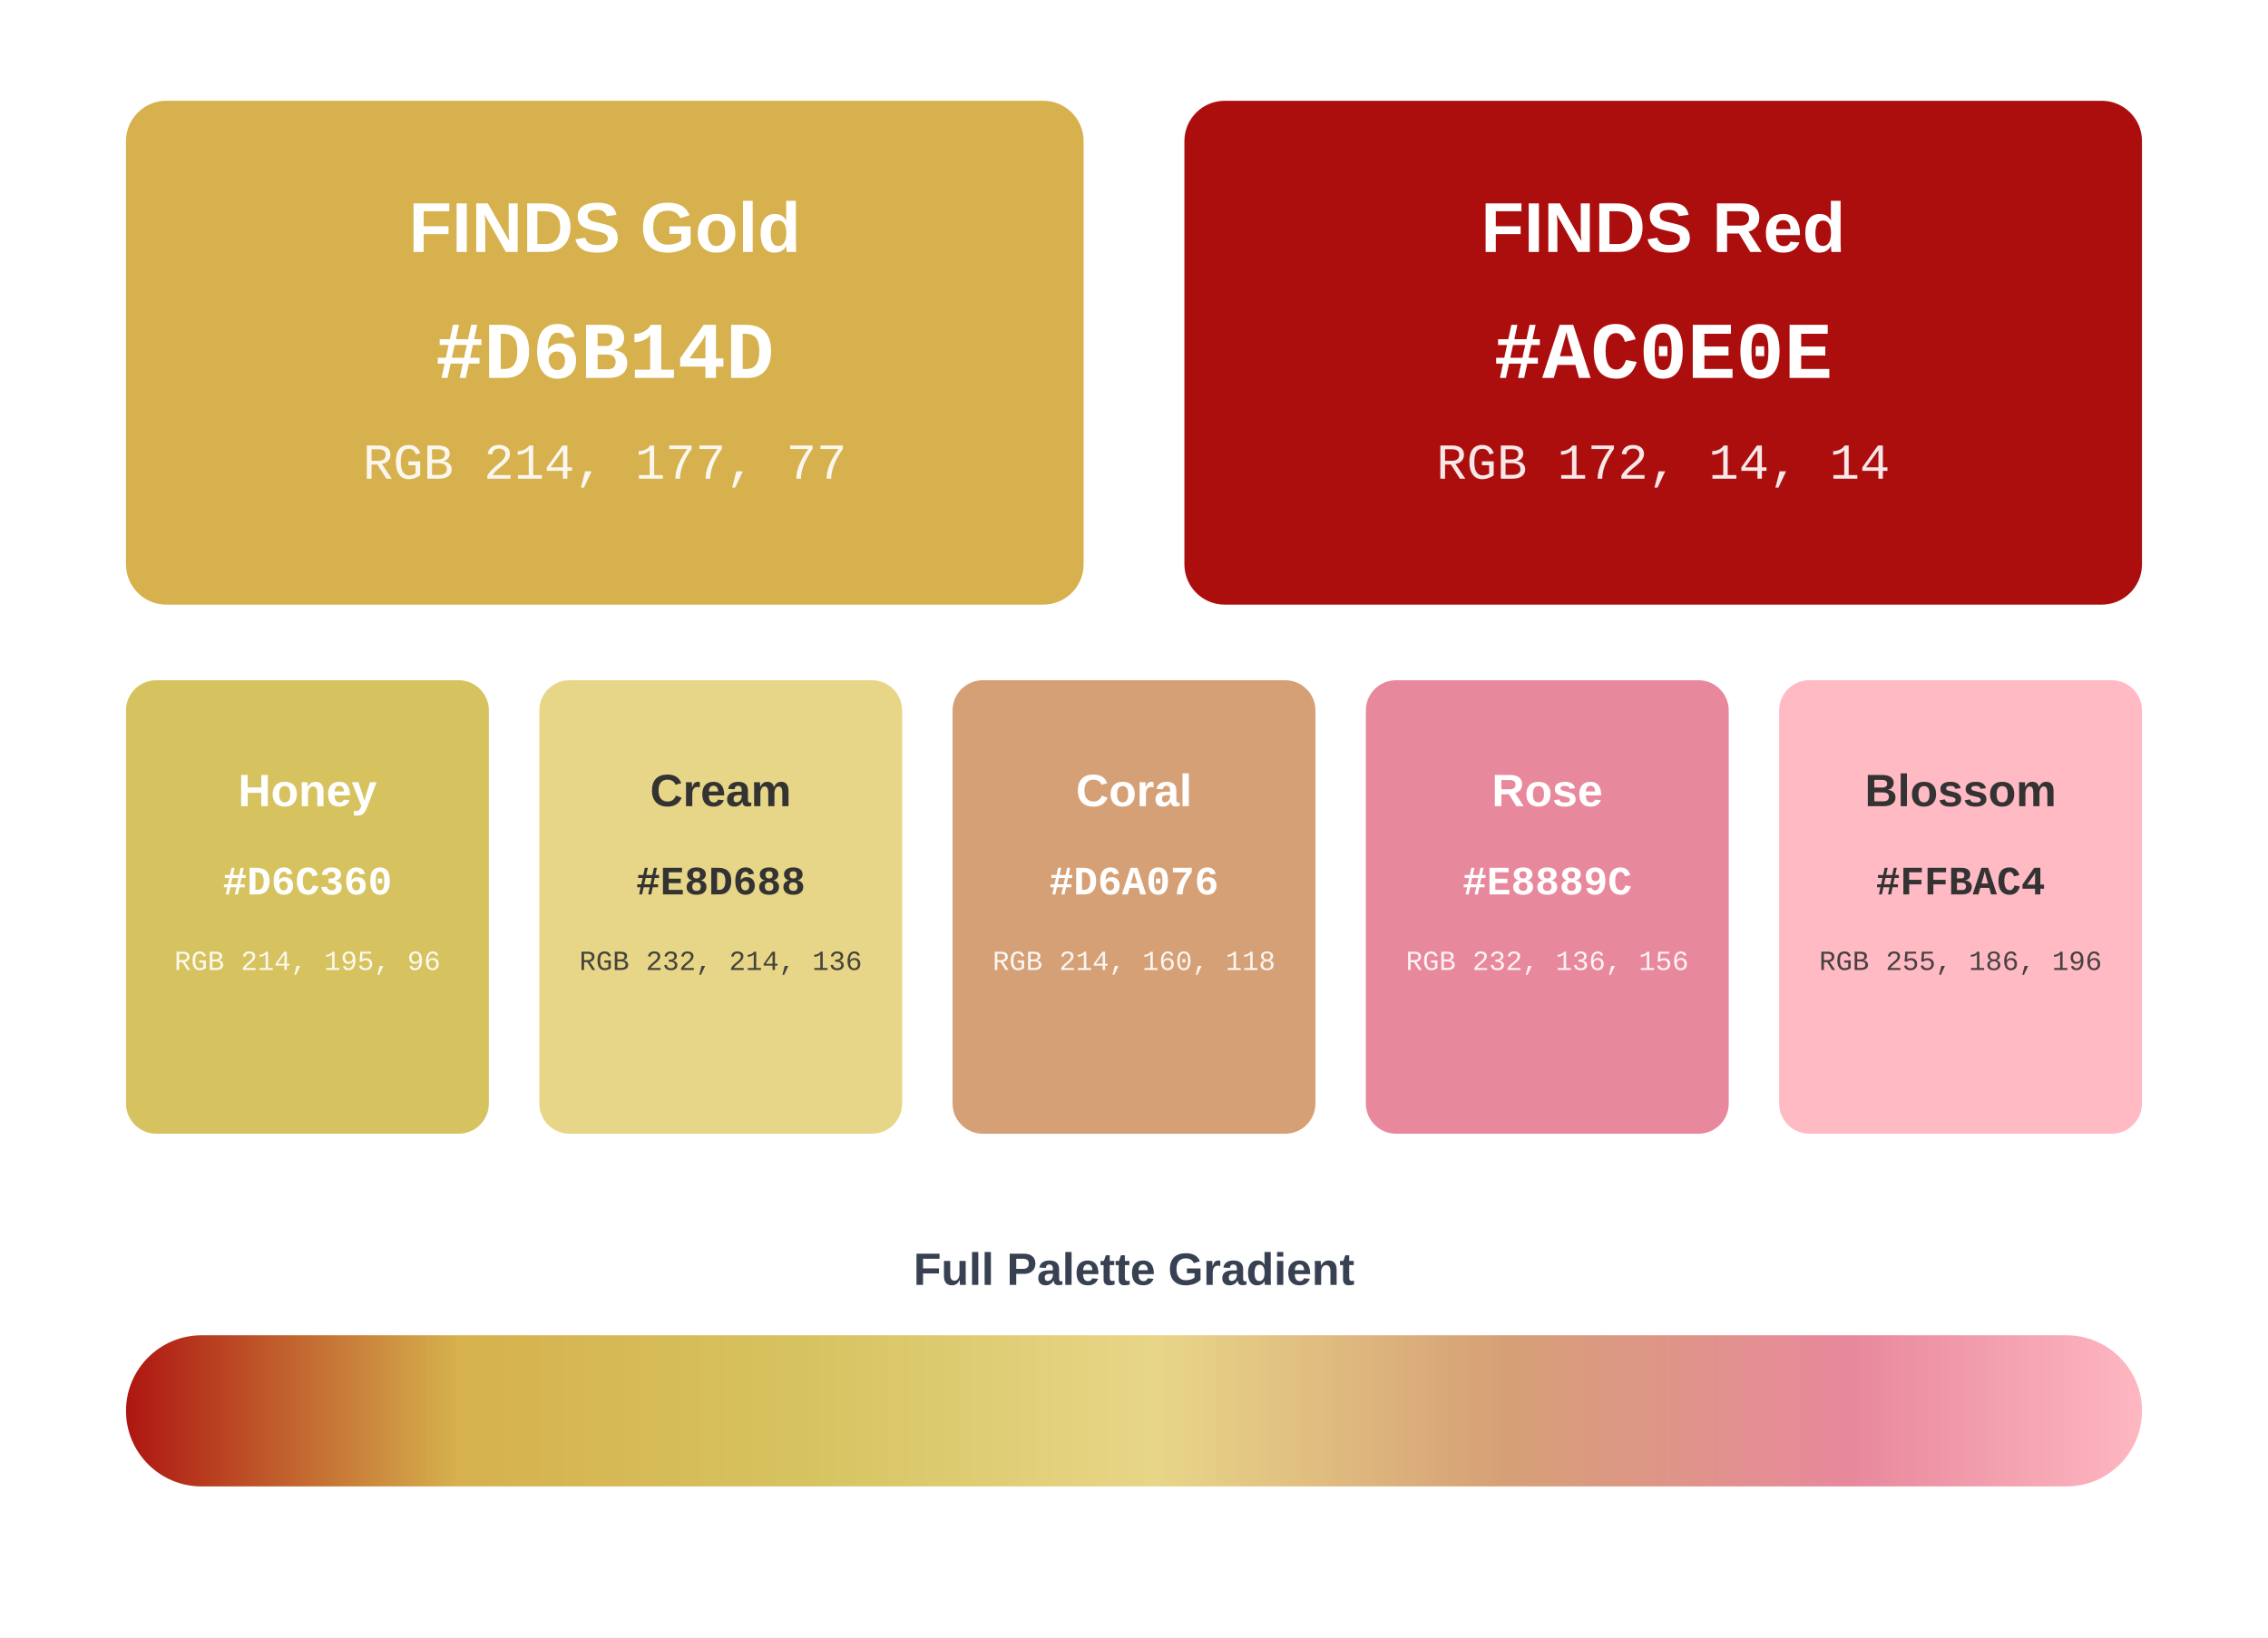
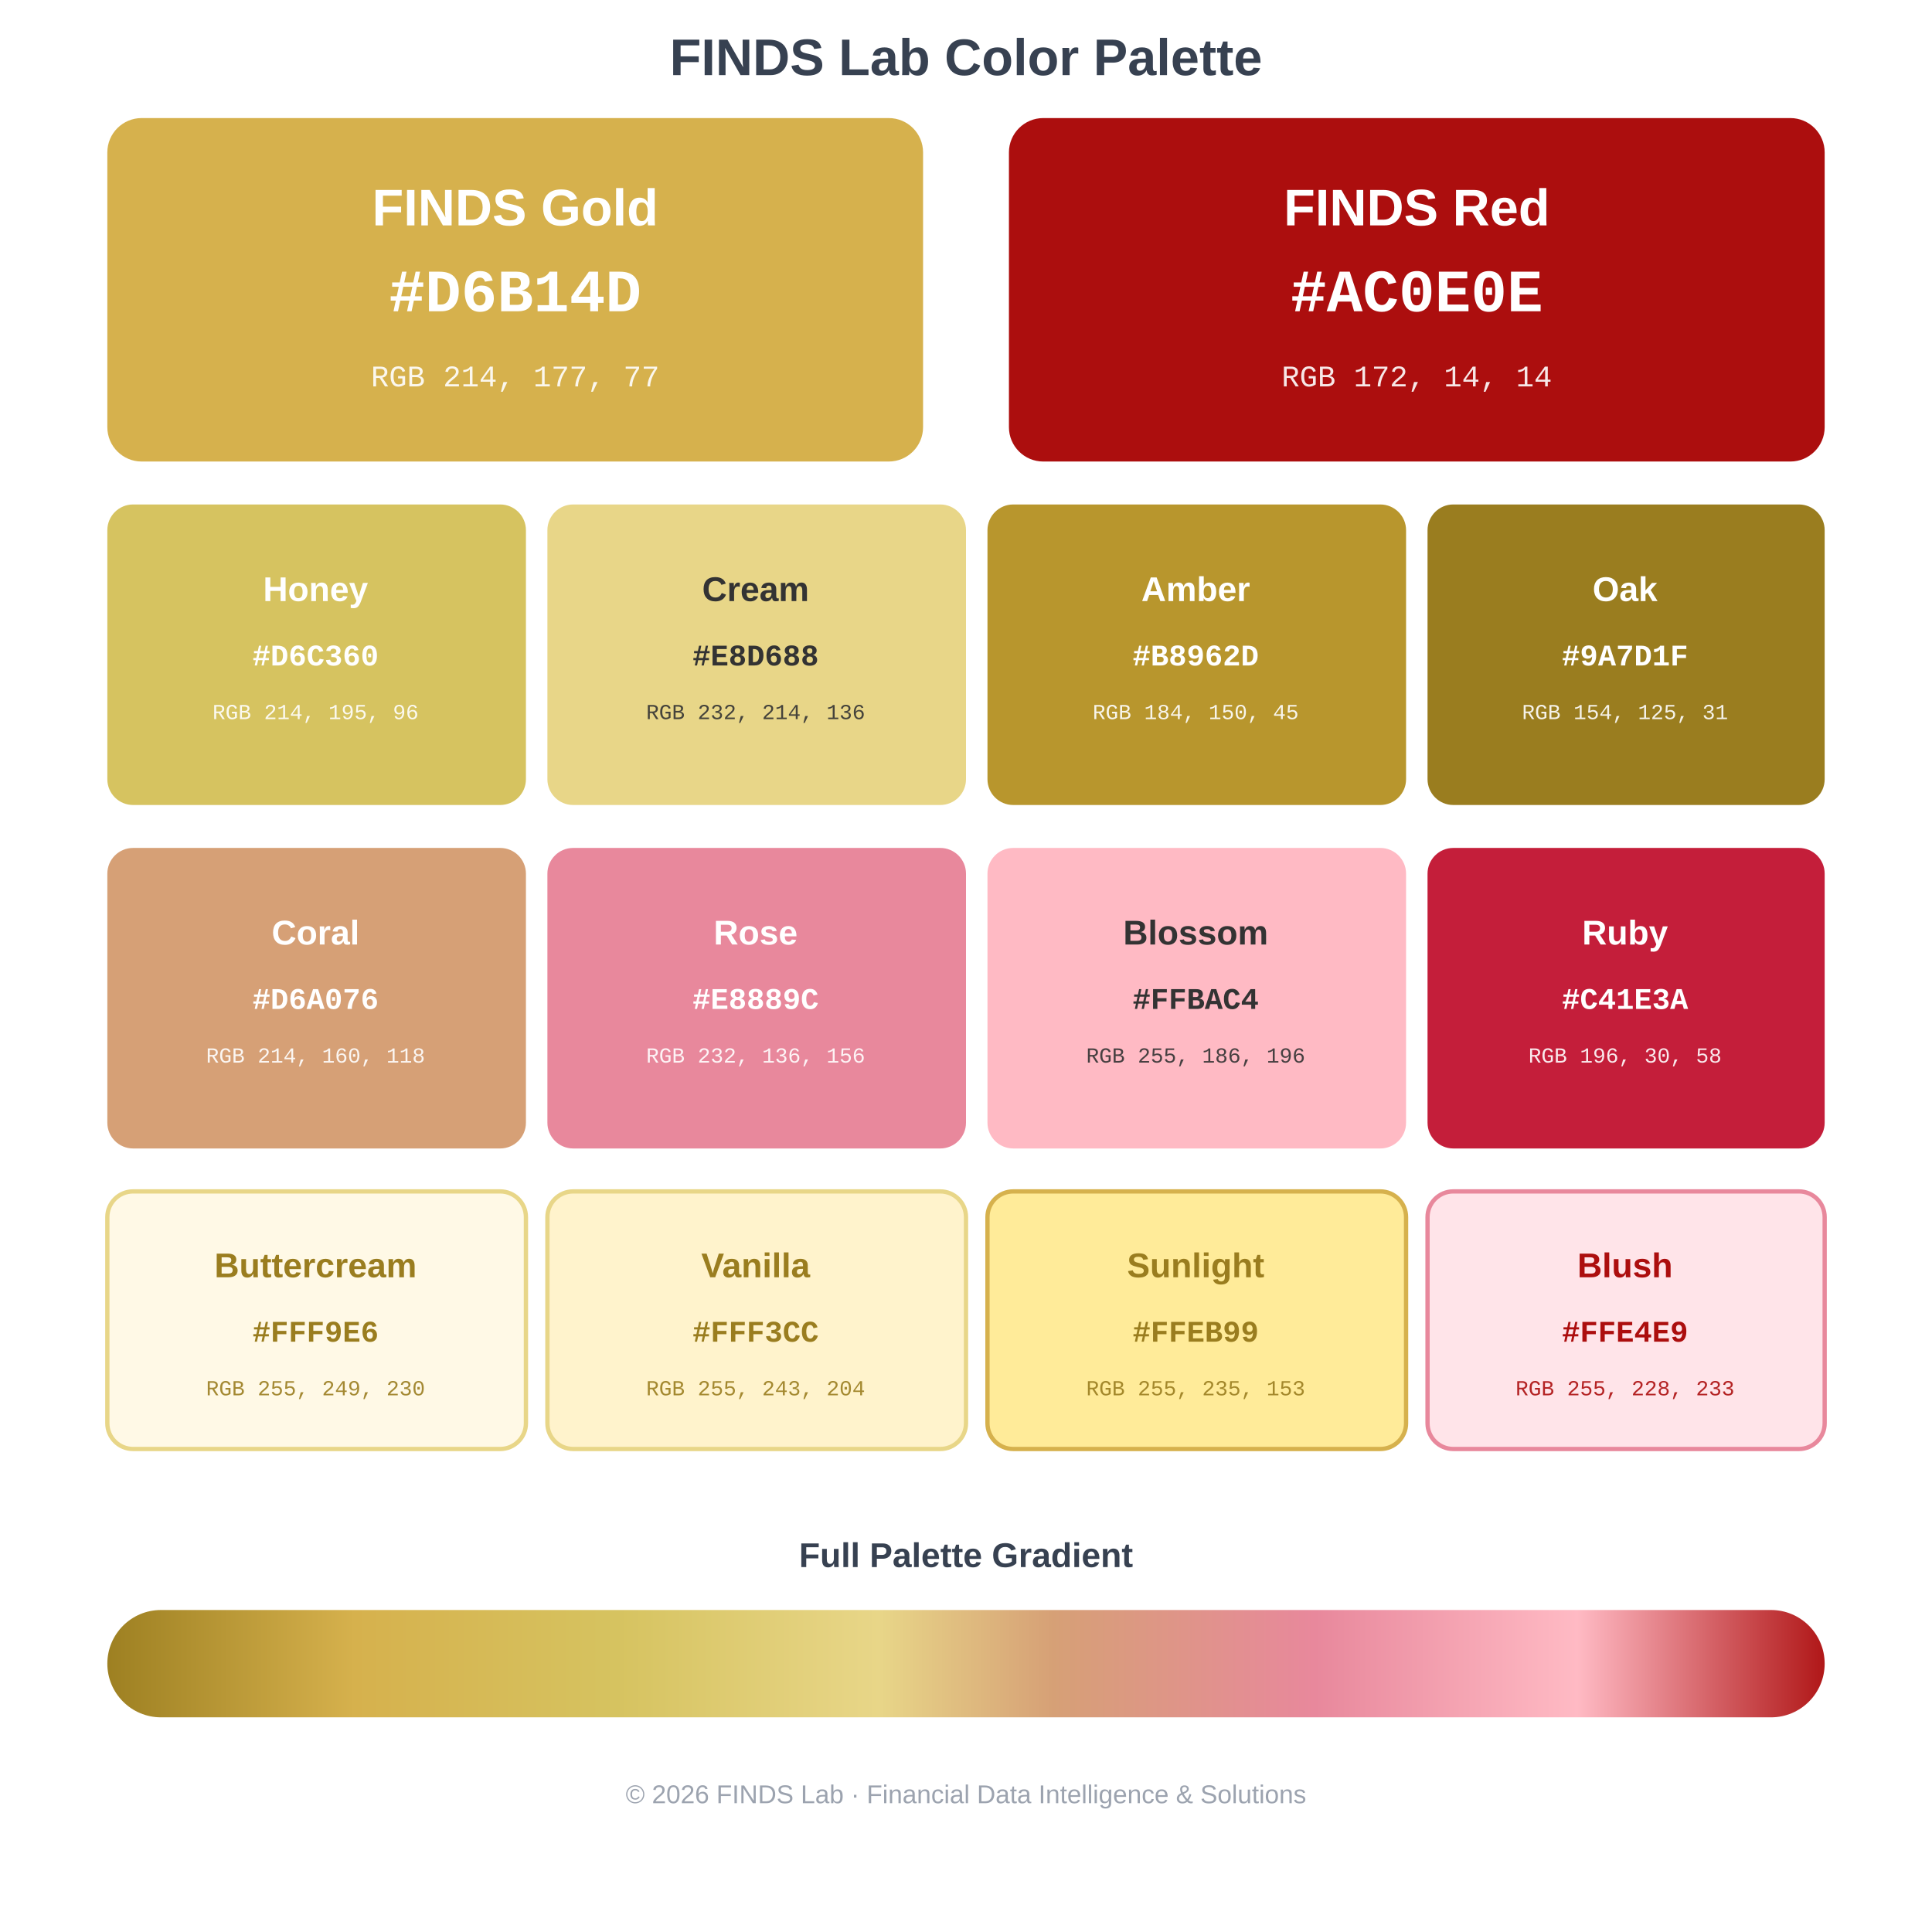
- <svg xmlns="http://www.w3.org/2000/svg" viewBox="0 0 900 650">
-   <rect width="900" height="650" fill="#ffffff" />
-   <rect x="50" y="40" width="380" height="200" rx="16" fill="#D6B14D" />
-   <text x="240" y="100" font-family="Arial, sans-serif" font-size="28" font-weight="bold" fill="white" text-anchor="middle">FINDS Gold</text>
-   <text x="240" y="150" font-family="Courier New, monospace" font-size="32" font-weight="bold" fill="white" text-anchor="middle">#D6B14D</text>
-   <text x="240" y="190" font-family="Courier New, monospace" font-size="20" fill="white" text-anchor="middle" opacity="0.9">RGB 214, 177, 77</text>
-   <rect x="470" y="40" width="380" height="200" rx="16" fill="#AC0E0E" />
-   <text x="660" y="100" font-family="Arial, sans-serif" font-size="28" font-weight="bold" fill="white" text-anchor="middle">FINDS Red</text>
-   <text x="660" y="150" font-family="Courier New, monospace" font-size="32" font-weight="bold" fill="white" text-anchor="middle">#AC0E0E</text>
-   <text x="660" y="190" font-family="Courier New, monospace" font-size="20" fill="white" text-anchor="middle" opacity="0.9">RGB 172, 14, 14</text>
-   <rect x="50" y="270" width="144" height="180" rx="12" fill="#D6C360" />
-   <text x="122" y="320" font-family="Arial, sans-serif" font-size="18" font-weight="bold" fill="white" text-anchor="middle">Honey</text>
-   <text x="122" y="355" font-family="Courier New, monospace" font-size="16" font-weight="bold" fill="white" text-anchor="middle">#D6C360</text>
-   <text x="122" y="385" font-family="Courier New, monospace" font-size="11" fill="white" text-anchor="middle" opacity="0.9">RGB 214, 195, 96</text>
-   <rect x="214" y="270" width="144" height="180" rx="12" fill="#E8D688" />
-   <text x="286" y="320" font-family="Arial, sans-serif" font-size="18" font-weight="bold" fill="#333" text-anchor="middle">Cream</text>
-   <text x="286" y="355" font-family="Courier New, monospace" font-size="16" font-weight="bold" fill="#333" text-anchor="middle">#E8D688</text>
-   <text x="286" y="385" font-family="Courier New, monospace" font-size="11" fill="#333" text-anchor="middle" opacity="0.9">RGB 232, 214, 136</text>
-   <rect x="378" y="270" width="144" height="180" rx="12" fill="#D6A076" />
-   <text x="450" y="320" font-family="Arial, sans-serif" font-size="18" font-weight="bold" fill="white" text-anchor="middle">Coral</text>
-   <text x="450" y="355" font-family="Courier New, monospace" font-size="16" font-weight="bold" fill="white" text-anchor="middle">#D6A076</text>
-   <text x="450" y="385" font-family="Courier New, monospace" font-size="11" fill="white" text-anchor="middle" opacity="0.9">RGB 214, 160, 118</text>
-   <rect x="542" y="270" width="144" height="180" rx="12" fill="#E8889C" />
-   <text x="614" y="320" font-family="Arial, sans-serif" font-size="18" font-weight="bold" fill="white" text-anchor="middle">Rose</text>
-   <text x="614" y="355" font-family="Courier New, monospace" font-size="16" font-weight="bold" fill="white" text-anchor="middle">#E8889C</text>
-   <text x="614" y="385" font-family="Courier New, monospace" font-size="11" fill="white" text-anchor="middle" opacity="0.9">RGB 232, 136, 156</text>
-   <rect x="706" y="270" width="144" height="180" rx="12" fill="#FFBAC4" />
-   <text x="778" y="320" font-family="Arial, sans-serif" font-size="18" font-weight="bold" fill="#333" text-anchor="middle">Blossom</text>
-   <text x="778" y="355" font-family="Courier New, monospace" font-size="16" font-weight="bold" fill="#333" text-anchor="middle">#FFBAC4</text>
-   <text x="778" y="385" font-family="Courier New, monospace" font-size="11" fill="#333" text-anchor="middle" opacity="0.9">RGB 255, 186, 196</text>
+ <svg xmlns="http://www.w3.org/2000/svg" viewBox="0 0 900 900">
+   <rect width="900" height="900" fill="#ffffff" />
+   <text x="450" y="35" font-family="Arial, sans-serif" font-size="24" font-weight="bold" fill="#374151" text-anchor="middle">FINDS Lab Color Palette</text>
+   <rect x="50" y="55" width="380" height="160" rx="16" fill="#D6B14D" />
+   <text x="240" y="105" font-family="Arial, sans-serif" font-size="24" font-weight="bold" fill="white" text-anchor="middle">FINDS Gold</text>
+   <text x="240" y="145" font-family="Courier New, monospace" font-size="28" font-weight="bold" fill="white" text-anchor="middle">#D6B14D</text>
+   <text x="240" y="180" font-family="Courier New, monospace" font-size="14" fill="white" text-anchor="middle" opacity="0.9">RGB 214, 177, 77</text>
+   <rect x="470" y="55" width="380" height="160" rx="16" fill="#AC0E0E" />
+   <text x="660" y="105" font-family="Arial, sans-serif" font-size="24" font-weight="bold" fill="white" text-anchor="middle">FINDS Red</text>
+   <text x="660" y="145" font-family="Courier New, monospace" font-size="28" font-weight="bold" fill="white" text-anchor="middle">#AC0E0E</text>
+   <text x="660" y="180" font-family="Courier New, monospace" font-size="14" fill="white" text-anchor="middle" opacity="0.9">RGB 172, 14, 14</text>
+   <rect x="50" y="235" width="195" height="140" rx="12" fill="#D6C360" />
+   <text x="147" y="280" font-family="Arial, sans-serif" font-size="16" font-weight="bold" fill="white" text-anchor="middle">Honey</text>
+   <text x="147" y="310" font-family="Courier New, monospace" font-size="14" font-weight="bold" fill="white" text-anchor="middle">#D6C360</text>
+   <text x="147" y="335" font-family="Courier New, monospace" font-size="10" fill="white" text-anchor="middle" opacity="0.9">RGB 214, 195, 96</text>
+   <rect x="255" y="235" width="195" height="140" rx="12" fill="#E8D688" />
+   <text x="352" y="280" font-family="Arial, sans-serif" font-size="16" font-weight="bold" fill="#333" text-anchor="middle">Cream</text>
+   <text x="352" y="310" font-family="Courier New, monospace" font-size="14" font-weight="bold" fill="#333" text-anchor="middle">#E8D688</text>
+   <text x="352" y="335" font-family="Courier New, monospace" font-size="10" fill="#333" text-anchor="middle" opacity="0.9">RGB 232, 214, 136</text>
+   <rect x="460" y="235" width="195" height="140" rx="12" fill="#B8962D" />
+   <text x="557" y="280" font-family="Arial, sans-serif" font-size="16" font-weight="bold" fill="white" text-anchor="middle">Amber</text>
+   <text x="557" y="310" font-family="Courier New, monospace" font-size="14" font-weight="bold" fill="white" text-anchor="middle">#B8962D</text>
+   <text x="557" y="335" font-family="Courier New, monospace" font-size="10" fill="white" text-anchor="middle" opacity="0.9">RGB 184, 150, 45</text>
+   <rect x="665" y="235" width="185" height="140" rx="12" fill="#9A7D1F" />
+   <text x="757" y="280" font-family="Arial, sans-serif" font-size="16" font-weight="bold" fill="white" text-anchor="middle">Oak</text>
+   <text x="757" y="310" font-family="Courier New, monospace" font-size="14" font-weight="bold" fill="white" text-anchor="middle">#9A7D1F</text>
+   <text x="757" y="335" font-family="Courier New, monospace" font-size="10" fill="white" text-anchor="middle" opacity="0.9">RGB 154, 125, 31</text>
+   <rect x="50" y="395" width="195" height="140" rx="12" fill="#D6A076" />
+   <text x="147" y="440" font-family="Arial, sans-serif" font-size="16" font-weight="bold" fill="white" text-anchor="middle">Coral</text>
+   <text x="147" y="470" font-family="Courier New, monospace" font-size="14" font-weight="bold" fill="white" text-anchor="middle">#D6A076</text>
+   <text x="147" y="495" font-family="Courier New, monospace" font-size="10" fill="white" text-anchor="middle" opacity="0.9">RGB 214, 160, 118</text>
+   <rect x="255" y="395" width="195" height="140" rx="12" fill="#E8889C" />
+   <text x="352" y="440" font-family="Arial, sans-serif" font-size="16" font-weight="bold" fill="white" text-anchor="middle">Rose</text>
+   <text x="352" y="470" font-family="Courier New, monospace" font-size="14" font-weight="bold" fill="white" text-anchor="middle">#E8889C</text>
+   <text x="352" y="495" font-family="Courier New, monospace" font-size="10" fill="white" text-anchor="middle" opacity="0.9">RGB 232, 136, 156</text>
+   <rect x="460" y="395" width="195" height="140" rx="12" fill="#FFBAC4" />
+   <text x="557" y="440" font-family="Arial, sans-serif" font-size="16" font-weight="bold" fill="#333" text-anchor="middle">Blossom</text>
+   <text x="557" y="470" font-family="Courier New, monospace" font-size="14" font-weight="bold" fill="#333" text-anchor="middle">#FFBAC4</text>
+   <text x="557" y="495" font-family="Courier New, monospace" font-size="10" fill="#333" text-anchor="middle" opacity="0.9">RGB 255, 186, 196</text>
+   <rect x="665" y="395" width="185" height="140" rx="12" fill="#C41E3A" />
+   <text x="757" y="440" font-family="Arial, sans-serif" font-size="16" font-weight="bold" fill="white" text-anchor="middle">Ruby</text>
+   <text x="757" y="470" font-family="Courier New, monospace" font-size="14" font-weight="bold" fill="white" text-anchor="middle">#C41E3A</text>
+   <text x="757" y="495" font-family="Courier New, monospace" font-size="10" fill="white" text-anchor="middle" opacity="0.9">RGB 196, 30, 58</text>
+   <rect x="50" y="555" width="195" height="120" rx="12" fill="#FFF9E6" stroke="#E8D688" stroke-width="2" />
+   <text x="147" y="595" font-family="Arial, sans-serif" font-size="16" font-weight="bold" fill="#9A7D1F" text-anchor="middle">Buttercream</text>
+   <text x="147" y="625" font-family="Courier New, monospace" font-size="14" font-weight="bold" fill="#9A7D1F" text-anchor="middle">#FFF9E6</text>
+   <text x="147" y="650" font-family="Courier New, monospace" font-size="10" fill="#9A7D1F" text-anchor="middle" opacity="0.9">RGB 255, 249, 230</text>
+   <rect x="255" y="555" width="195" height="120" rx="12" fill="#FFF3CC" stroke="#E8D688" stroke-width="2" />
+   <text x="352" y="595" font-family="Arial, sans-serif" font-size="16" font-weight="bold" fill="#9A7D1F" text-anchor="middle">Vanilla</text>
+   <text x="352" y="625" font-family="Courier New, monospace" font-size="14" font-weight="bold" fill="#9A7D1F" text-anchor="middle">#FFF3CC</text>
+   <text x="352" y="650" font-family="Courier New, monospace" font-size="10" fill="#9A7D1F" text-anchor="middle" opacity="0.9">RGB 255, 243, 204</text>
+   <rect x="460" y="555" width="195" height="120" rx="12" fill="#FFEB99" stroke="#D6B14D" stroke-width="2" />
+   <text x="557" y="595" font-family="Arial, sans-serif" font-size="16" font-weight="bold" fill="#9A7D1F" text-anchor="middle">Sunlight</text>
+   <text x="557" y="625" font-family="Courier New, monospace" font-size="14" font-weight="bold" fill="#9A7D1F" text-anchor="middle">#FFEB99</text>
+   <text x="557" y="650" font-family="Courier New, monospace" font-size="10" fill="#9A7D1F" text-anchor="middle" opacity="0.9">RGB 255, 235, 153</text>
+   <rect x="665" y="555" width="185" height="120" rx="12" fill="#FFE4E9" stroke="#E8889C" stroke-width="2" />
+   <text x="757" y="595" font-family="Arial, sans-serif" font-size="16" font-weight="bold" fill="#AC0E0E" text-anchor="middle">Blush</text>
+   <text x="757" y="625" font-family="Courier New, monospace" font-size="14" font-weight="bold" fill="#AC0E0E" text-anchor="middle">#FFE4E9</text>
+   <text x="757" y="650" font-family="Courier New, monospace" font-size="10" fill="#AC0E0E" text-anchor="middle" opacity="0.9">RGB 255, 228, 233</text>
  <defs>
    <linearGradient id="fullGrad" x1="0%" y1="0%" x2="100%" y2="0%">
-       <stop offset="0%" style="stop-color:#AC0E0E" />
-       <stop offset="17%" style="stop-color:#D6B14D" />
-       <stop offset="34%" style="stop-color:#D6C360" />
-       <stop offset="51%" style="stop-color:#E8D688" />
-       <stop offset="68%" style="stop-color:#D6A076" />
-       <stop offset="85%" style="stop-color:#E8889C" />
-       <stop offset="100%" style="stop-color:#FFBAC4" />
+       <stop offset="0%" style="stop-color:#9A7D1F" />
+       <stop offset="15%" style="stop-color:#D6B14D" />
+       <stop offset="30%" style="stop-color:#D6C360" />
+       <stop offset="45%" style="stop-color:#E8D688" />
+       <stop offset="55%" style="stop-color:#D6A076" />
+       <stop offset="70%" style="stop-color:#E8889C" />
+       <stop offset="85%" style="stop-color:#FFBAC4" />
+       <stop offset="100%" style="stop-color:#AC0E0E" />
    </linearGradient>
  </defs>
-   <text x="450" y="510" font-family="Arial, sans-serif" font-size="18" font-weight="bold" fill="#374151" text-anchor="middle">Full Palette Gradient</text>
-   <rect x="50" y="530" width="800" height="60" rx="30" fill="url(#fullGrad)" />
+   <text x="450" y="730" font-family="Arial, sans-serif" font-size="16" font-weight="bold" fill="#374151" text-anchor="middle">Full Palette Gradient</text>
+   <rect x="50" y="750" width="800" height="50" rx="25" fill="url(#fullGrad)" />
+   <text x="450" y="840" font-family="Arial, sans-serif" font-size="12" fill="#9CA3AF" text-anchor="middle">© 2026 FINDS Lab · Financial Data Intelligence &amp; Solutions</text>
</svg>
